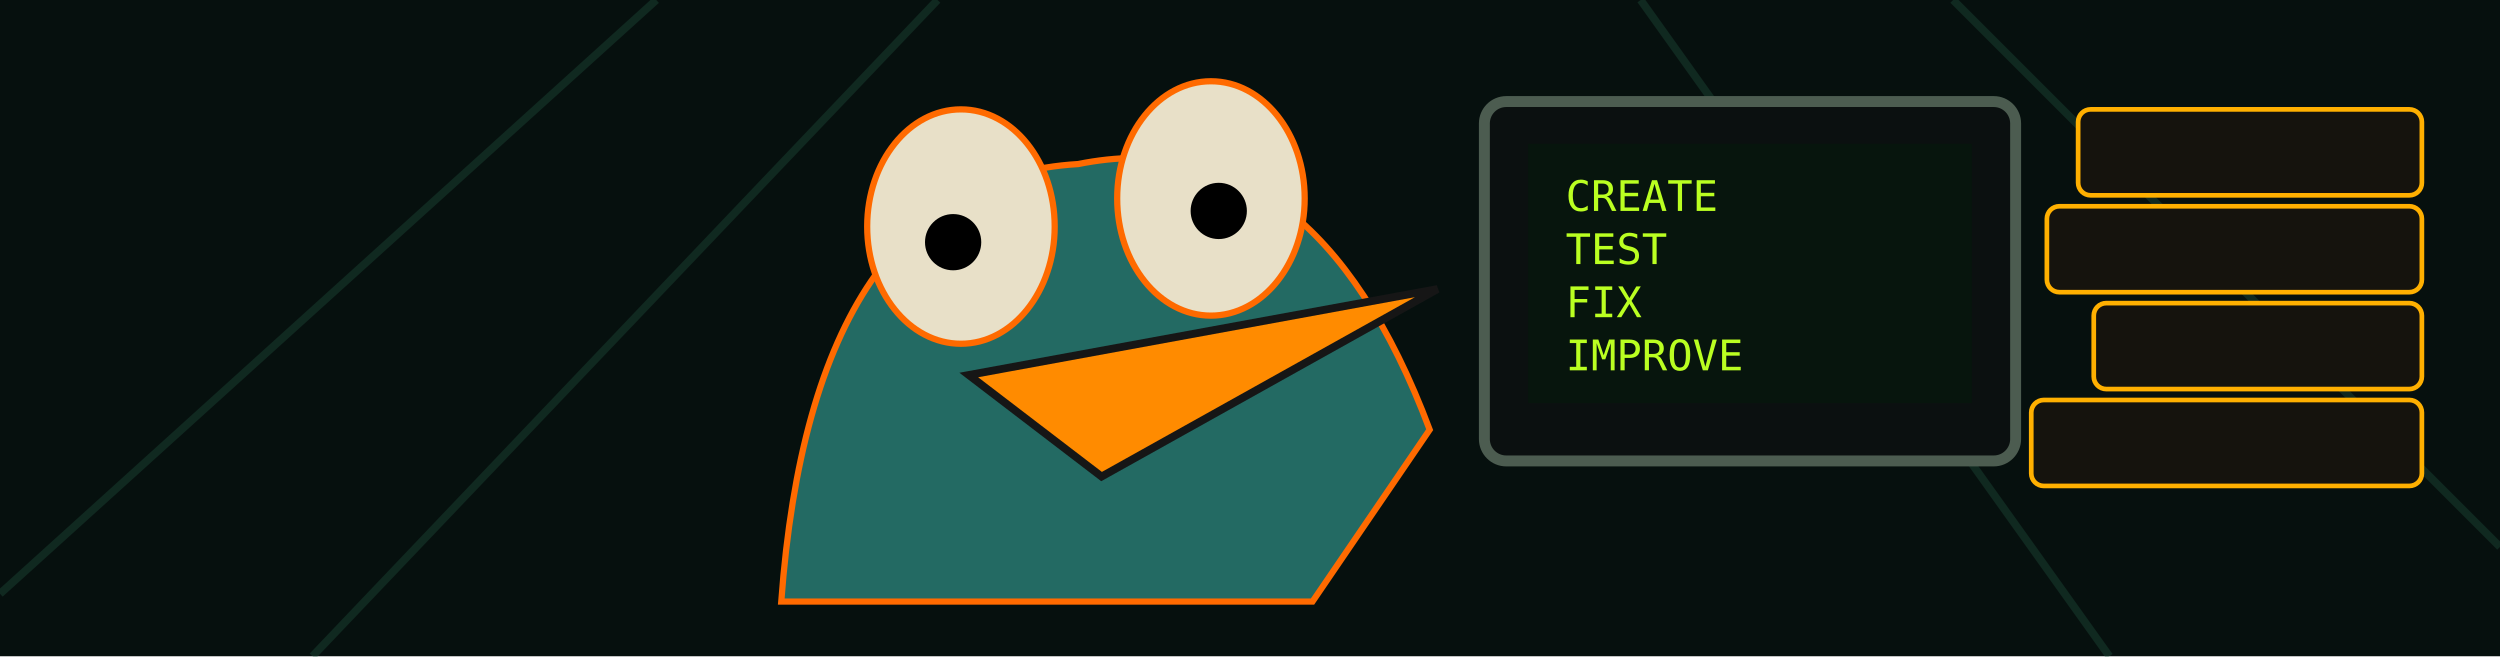
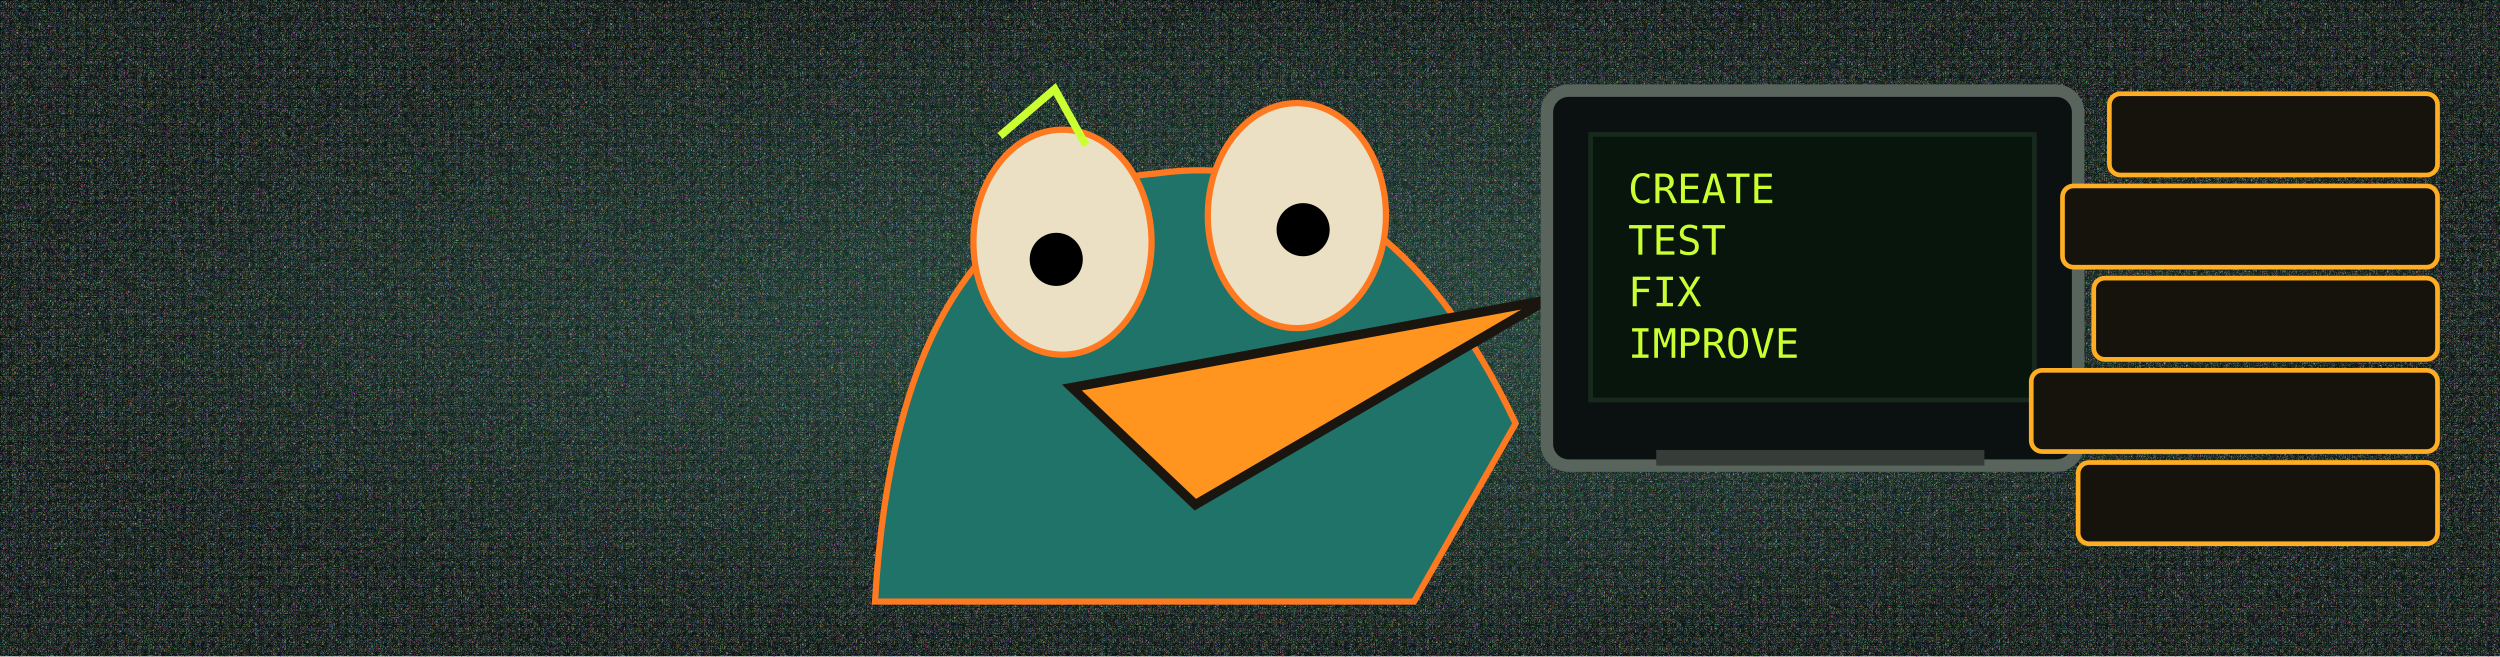
<svg xmlns="http://www.w3.org/2000/svg" viewBox="0 0 1600 420">
-   <rect width="1600" height="420" fill="#06100e" />
-   <g opacity=".3" stroke="#27634b" stroke-width="5">
-     <path d="M0 380L420 0M200 420L600 0M1350 420L1050 0M1600 350L1250 0" />
+   <defs>
+     <radialGradient id="b">
+       <stop stop-color="#173e32" />
+       <stop offset="1" stop-color="#04100c" />
+     </radialGradient>
+     <filter id="n">
+       <feTurbulence baseFrequency=".7" numOctaves="2" />
+       <feColorMatrix values="1 0 0 0 0 0 1 0 0 0 0 0 1 0 0 0 0 .13 0" />
+     </filter>
+   </defs>
+   <rect width="1600" height="420" fill="url(#b)" />
+   <rect width="1600" height="420" filter="url(#n)" />
+   <g transform="translate(560 45)">
+     <path d="M0 340Q15 80 180 66q145-20 230 160l-65 114z" fill="#1f7368" stroke="#ff7920" stroke-width="4" />
+     <ellipse cx="120" cy="110" rx="57" ry="72" fill="#ece0c4" stroke="#ff7920" stroke-width="4" />
+     <ellipse cx="270" cy="93" rx="57" ry="72" fill="#ece0c4" stroke="#ff7920" stroke-width="4" />
+     <circle cx="116" cy="121" r="17" />
+     <circle cx="274" cy="102" r="17" />
+     <path d="M126 203L430 147 205 278z" fill="#ff941e" stroke="#1b1510" stroke-width="6" />
+     <path d="M80 42l35-30 20 36" fill="none" stroke="#caff32" stroke-width="5" />
  </g>
-   <g transform="translate(500 35)">
-     <path d="M0 350Q20 80 190 70q150-30 225 170l-75 110z" fill="#236a63" stroke="#ff6a00" stroke-width="4" />
-     <ellipse cx="115" cy="110" rx="60" ry="75" fill="#e8e0c8" stroke="#ff6a00" stroke-width="4" />
-     <ellipse cx="275" cy="92" rx="60" ry="75" fill="#e8e0c8" stroke="#ff6a00" stroke-width="4" />
-     <circle cx="110" cy="120" r="18" />
-     <circle cx="280" cy="100" r="18" />
-     <path d="M120 205L420 150 205 270z" fill="#ff8b00" stroke="#161616" stroke-width="5" />
+   <g transform="translate(990 58)">
+     <rect width="340" height="240" rx="14" fill="#0b1010" stroke="#59645d" stroke-width="8" />
+     <rect x="28" y="28" width="284" height="170" fill="#07150d" stroke="#17291d" stroke-width="3" />
+     <g fill="#caff31" font-family="monospace" font-size="26">
+       <text x="52" y="72">CREATE</text>
+       <text x="52" y="105">TEST</text>
+       <text x="52" y="138">FIX</text>
+       <text x="52" y="171">IMPROVE</text>
+     </g>
+     <path d="M70 235h210" stroke="#343d37" stroke-width="10" />
  </g>
-   <g transform="translate(950 65)">
-     <rect width="340" height="230" rx="14" fill="#0b1010" stroke="#4c5c50" stroke-width="7" />
-     <rect x="28" y="27" width="284" height="166" fill="#07150d" />
-     <g fill="#baff21" font-family="monospace" font-size="27">
-       <text x="52" y="70">CREATE</text>
-       <text x="52" y="104">TEST</text>
-       <text x="52" y="138">FIX</text>
-       <text x="52" y="172">IMPROVE</text>
-     </g>
-   </g>
-   <g fill="#15130d" stroke="#ffb000" stroke-width="3">
-     <rect x="1330" y="70" width="220" height="55" rx="8" />
-     <rect x="1310" y="132" width="240" height="55" rx="8" />
-     <rect x="1340" y="194" width="210" height="55" rx="8" />
-     <rect x="1300" y="256" width="250" height="55" rx="8" />
+   <g fill="#16130c" stroke="#ffad22" stroke-width="3">
+     <rect x="1350" y="60" width="210" height="52" rx="7" />
+     <rect x="1320" y="119" width="240" height="52" rx="7" />
+     <rect x="1340" y="178" width="220" height="52" rx="7" />
+     <rect x="1300" y="237" width="260" height="52" rx="7" />
+     <rect x="1330" y="296" width="230" height="52" rx="7" />
  </g>
</svg>
